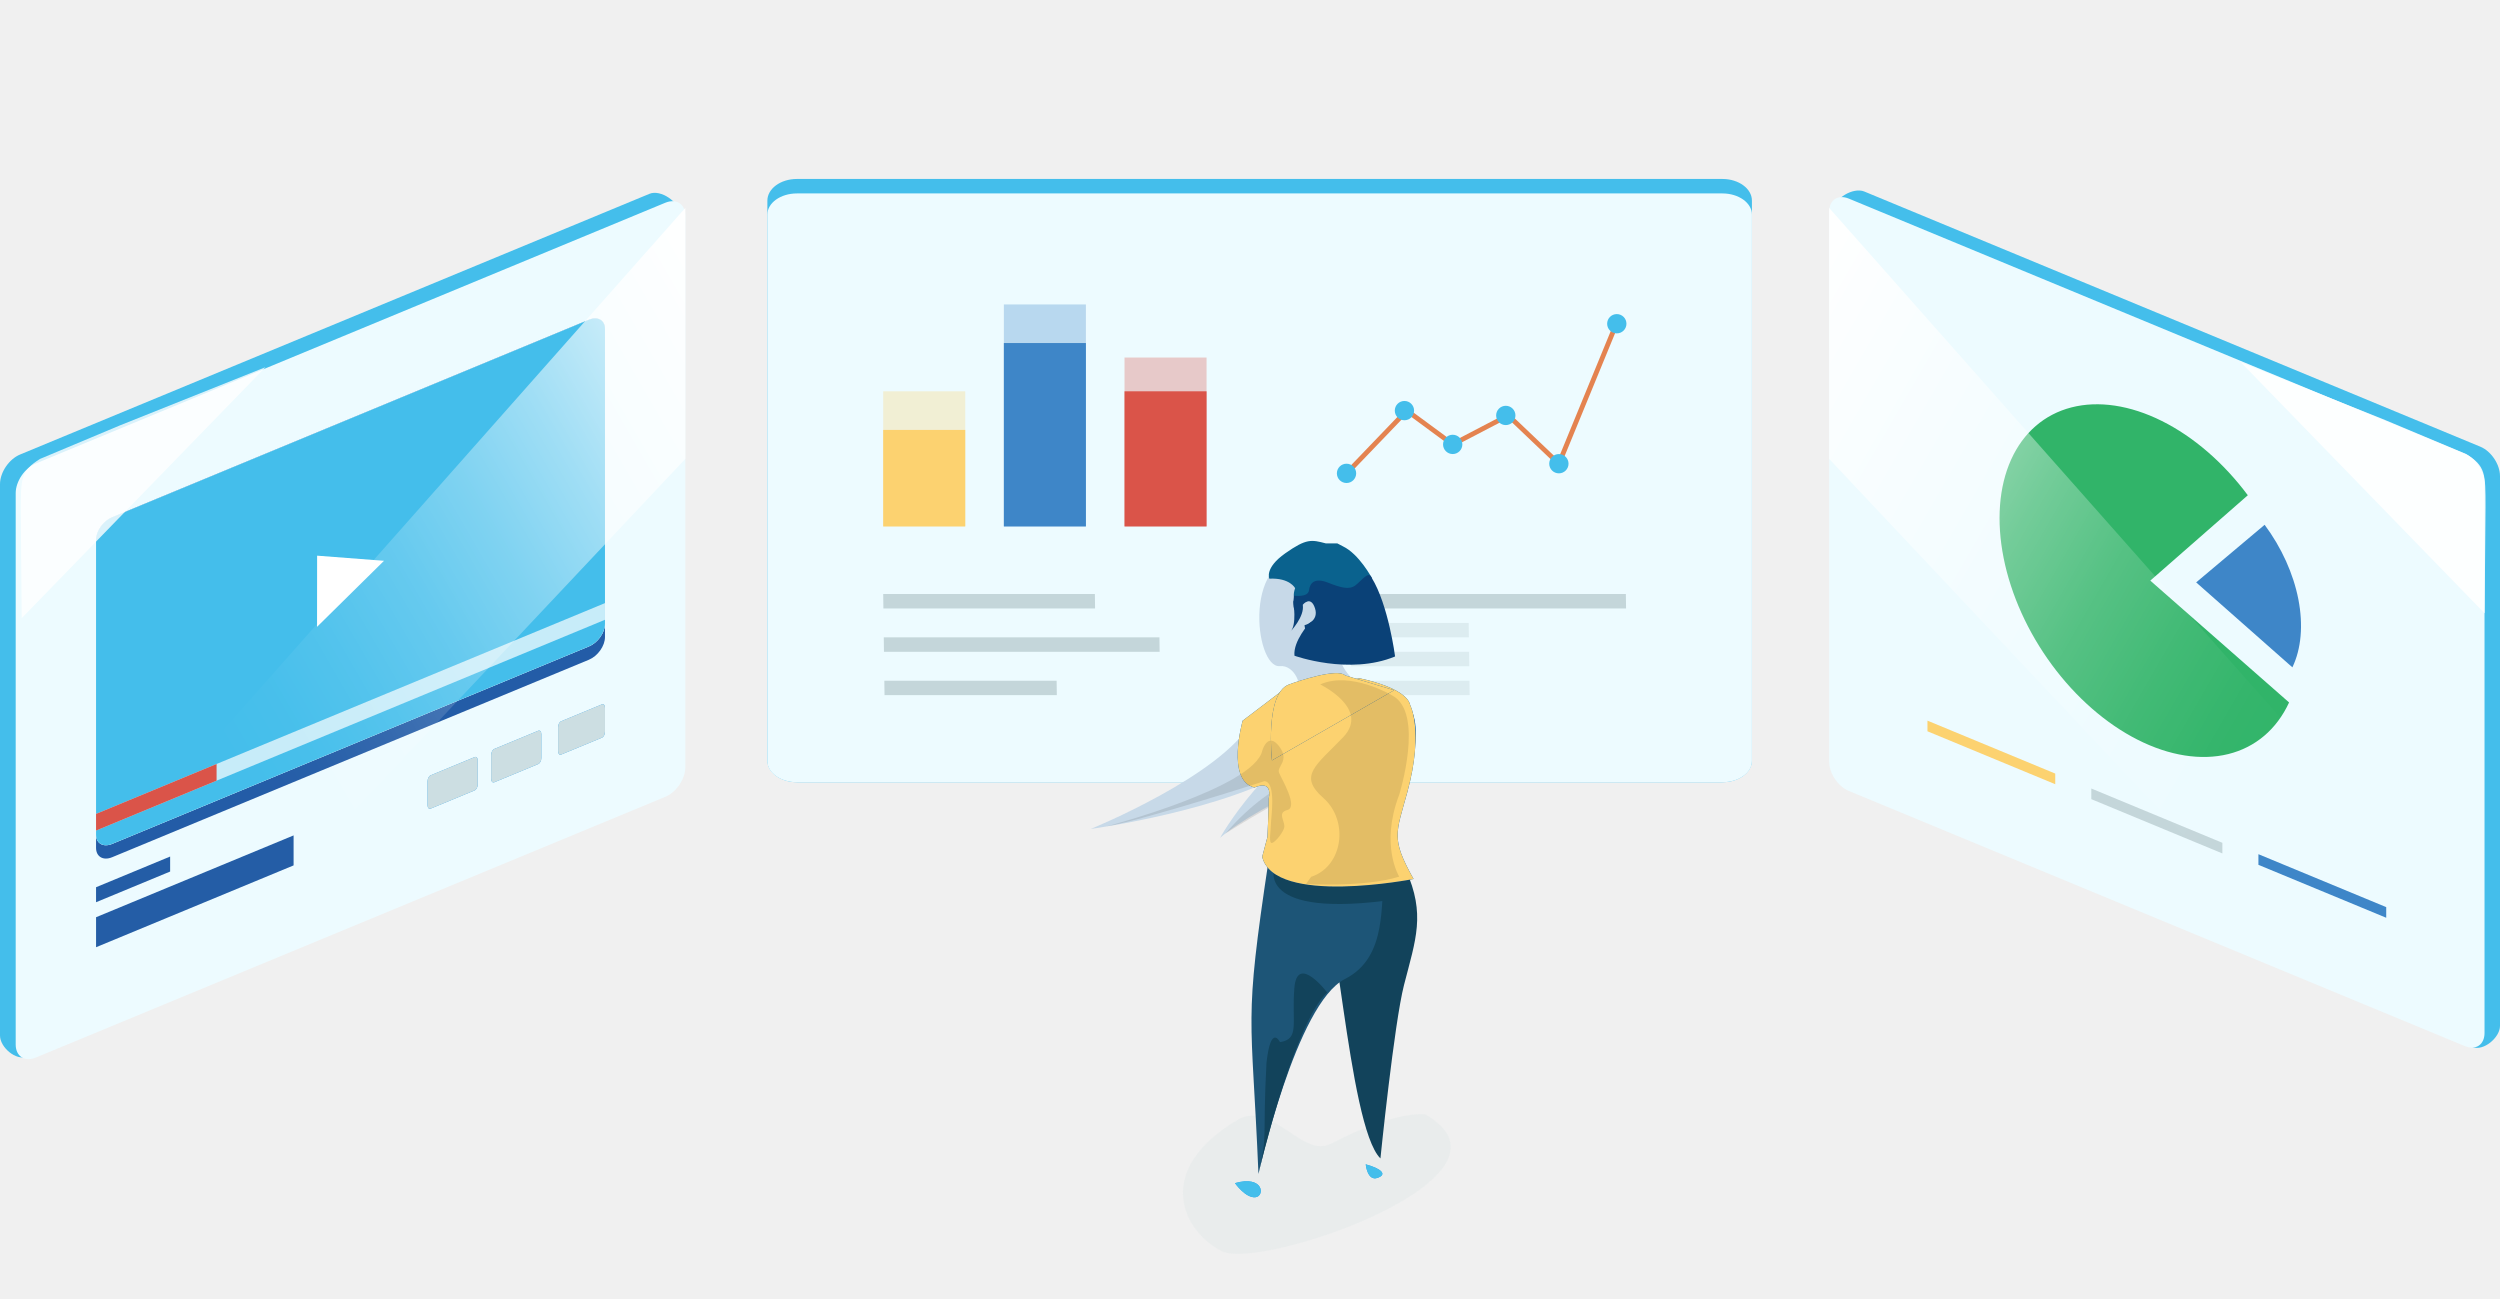
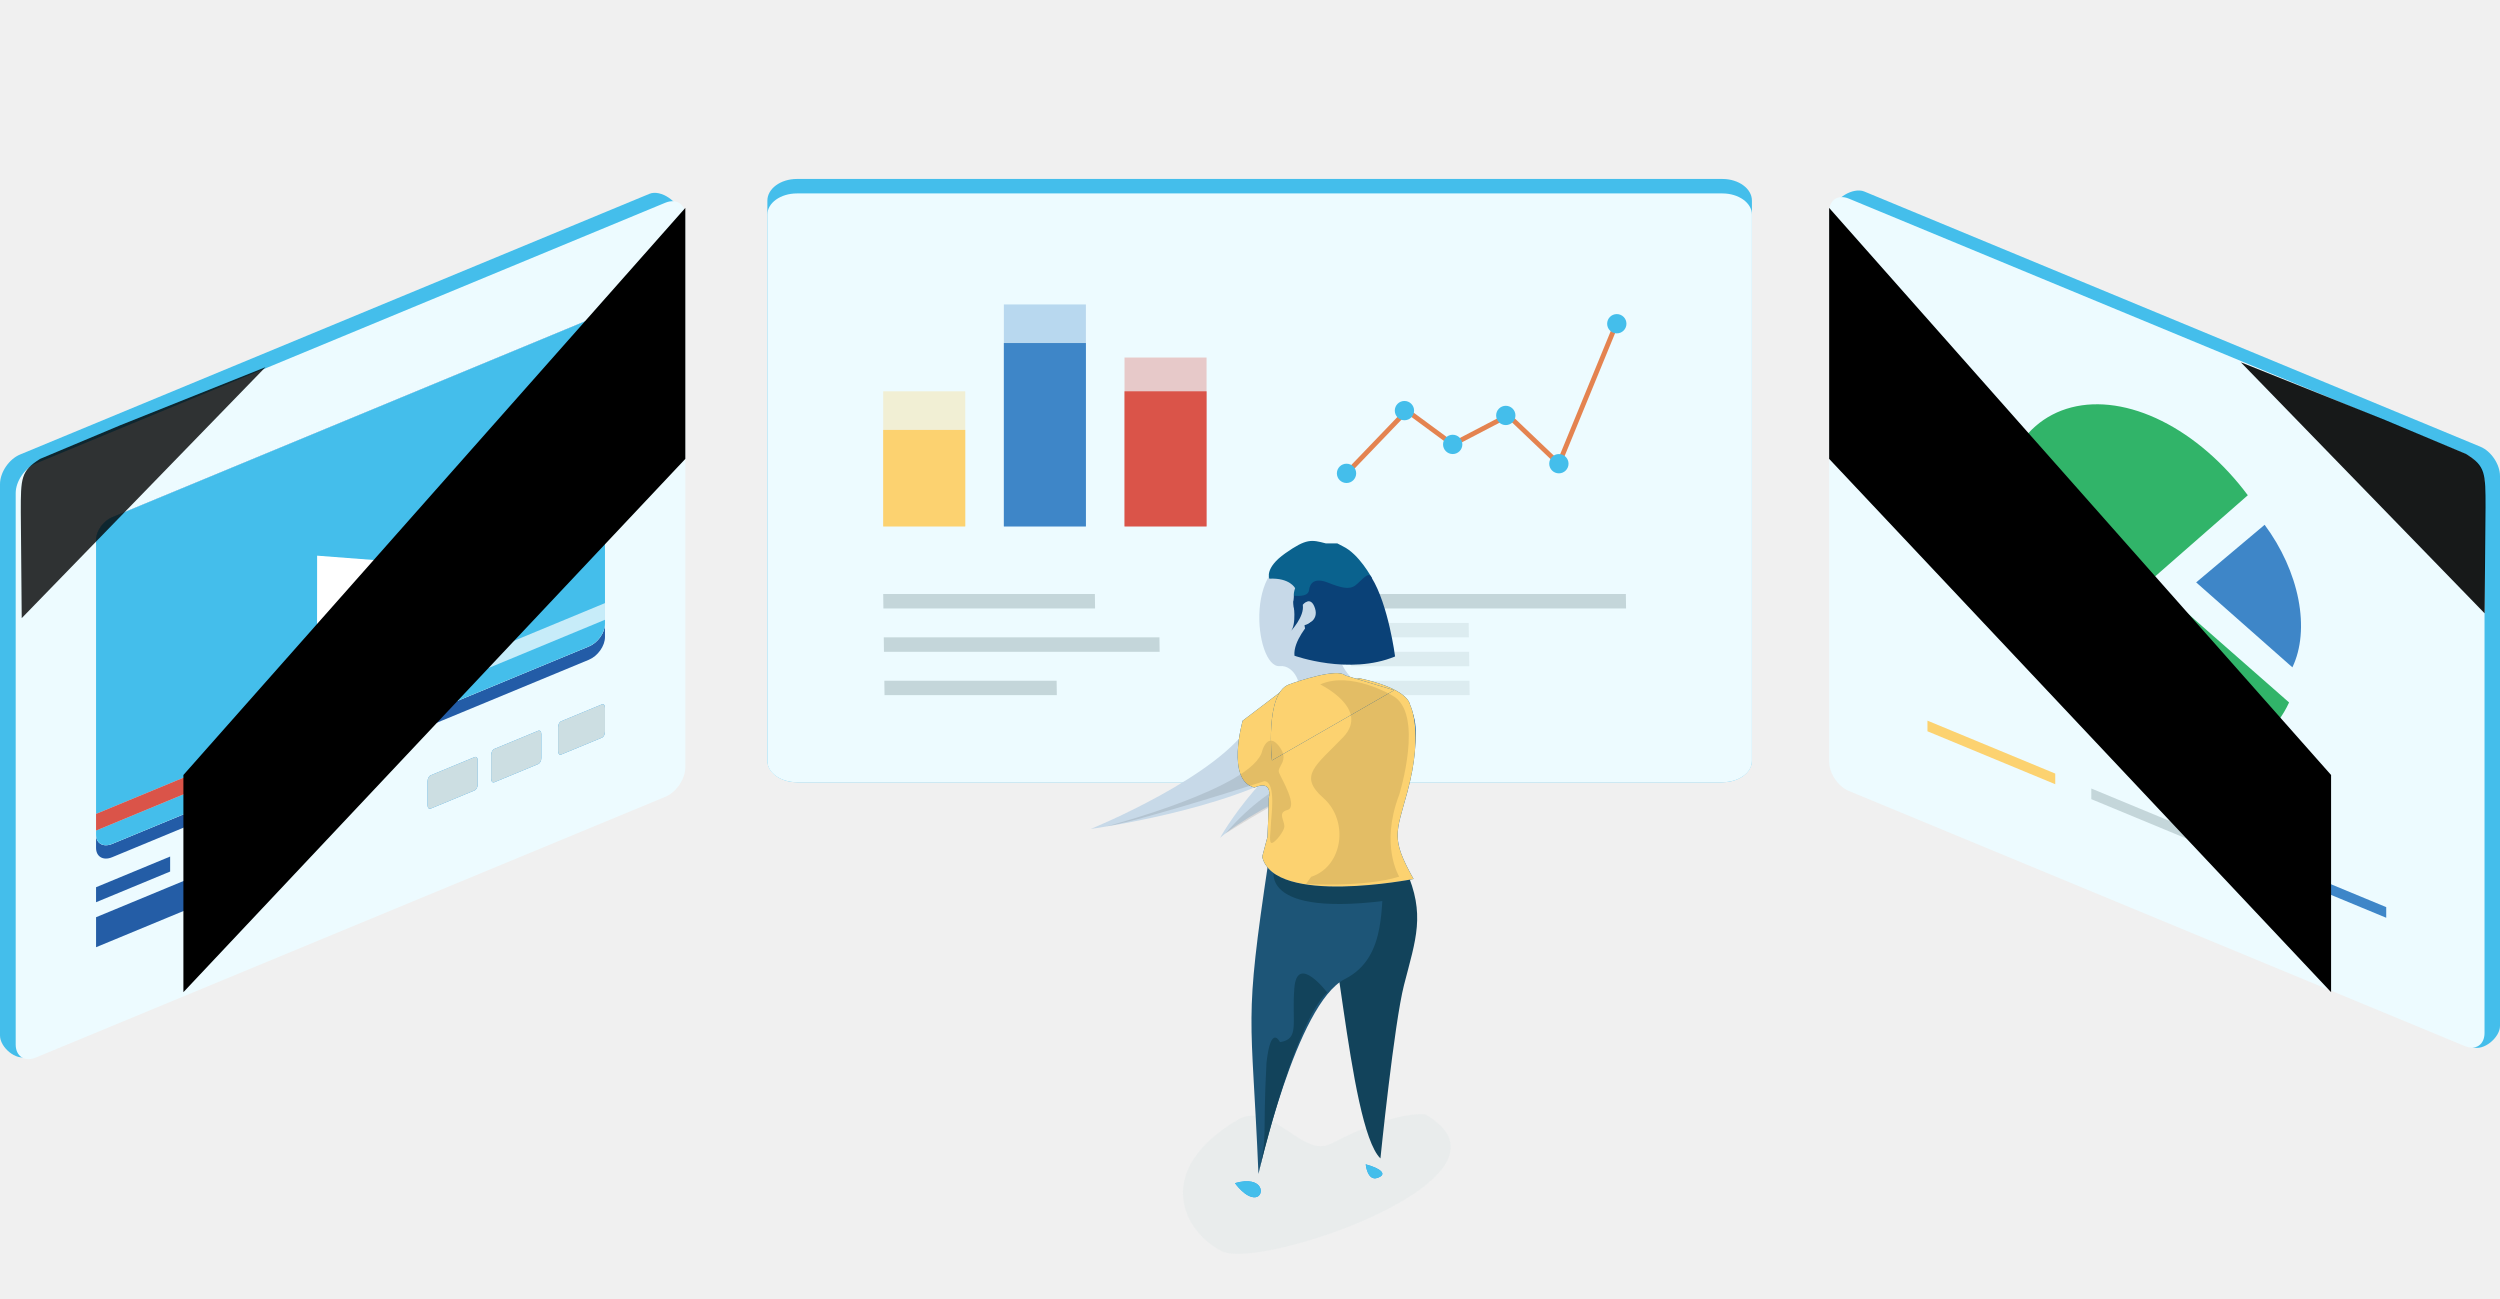
<svg xmlns="http://www.w3.org/2000/svg" width="518" height="269" fill="none">
  <path d="M380 43.504c0-2.435 4.029-4.756 6.279-3.824l127.647 52.873c2.25.932 4.074 3.662 4.074 6.097v113.913c0 2.435-3.465 5.314-5.715 4.382l-126.006-54.534c-2.25-.932-4.074-3.661-4.074-6.097L380 43.504z" fill="#44BEEB" />
  <path d="M379 43.872c0-2.435 1.824-3.654 4.074-2.722l127.647 52.873c2.25.932 4.074 3.662 4.074 6.097v113.913c0 2.435-1.824 3.654-4.074 2.722l-127.647-52.874c-2.25-.932-4.074-3.661-4.074-6.097V43.872z" fill="#EDFBFF" />
  <path d="M474.298 145.549c-2.567 5.566-6.982 9.311-12.616 10.699-5.633 1.387-12.197.348-18.755-2.971-6.558-3.318-12.774-8.746-17.762-15.509-4.987-6.763-8.492-14.515-10.013-22.151-1.521-7.635-.98-14.763 1.544-20.367 2.524-5.604 6.903-9.397 12.513-10.839 5.609-1.441 12.162-.457 18.723 2.813 6.562 3.269 12.796 8.656 17.814 15.393l-20.206 17.689 28.758 25.243z" fill="#31B469" />
  <path d="M474.983 138.274c1.84-3.837 2.274-8.772 1.24-14.085-1.035-5.314-3.484-10.728-6.991-15.453l-14.187 11.935 19.938 17.603z" fill="#3E86C8" />
  <path d="M399.369 149.319l26.48 10.968v2.205l-26.48-10.969v-2.204z" fill="#FCD270" />
  <path d="M433.318 163.38l27.159 11.25v2.205l-27.159-11.25v-2.205z" fill="#C4D6DA" />
  <path d="M467.945 176.989l26.48 10.968v2.205l-26.48-10.968v-2.205z" fill="#3E86C8" />
  <path d="M379 95.08l104 110.499v-45l-104-117.5v52z" fill="url(#paint0_linear)" />
  <path opacity=".9" d="M515.001 105.079l-.19 22-50.5-52 30 12 16.69 7c4 2.5 4 4 4 11z" fill="url(#paint1_linear)" />
  <path d="M159 41.57c0-2.48 2.74-4.49 6.12-4.49h191.76c3.38 0 6.12 2.01 6.12 4.49v116.018c0 2.481-2.74 4.491-6.12 4.491H165.12c-3.38 0-6.12-2.01-6.12-4.491V41.57z" fill="#44BEEB" />
  <path d="M159 44.462c0-2.42 2.74-4.383 6.12-4.383h191.76c3.38 0 6.12 1.963 6.12 4.383v113.234c0 2.421-2.74 4.383-6.12 4.383H165.12c-3.38 0-6.12-1.962-6.12-4.383V44.463z" fill="#EDFBFF" />
  <path d="M183 123.079h43.86l.039 2.994h-43.86l-.039-2.994zM183.117 132.061h57.12l.039 2.993h-57.12l-.039-2.993zM183.234 141.042h35.7l.04 2.994h-35.7l-.04-2.994zM279.76 123.079h57.12l.039 2.994h-57.12l-.039-2.994z" fill="#C4D6DA" />
  <path opacity=".5" d="M279.838 129.067h24.48l.039 2.994h-24.48l-.039-2.994zM279.916 135.054h24.48l.039 2.994h-24.48l-.039-2.994zM279.994 141.042h24.48l.039 2.994h-24.48l-.039-2.994z" fill="#CCDEE2" />
  <path opacity=".3" fill="#FCD270" d="M183 81.079h17v28h-17z" />
  <path fill="#FCD270" d="M183 89.079h17v20h-17z" />
  <path opacity=".3" fill="#3E86C8" d="M208 63.079h17v46h-17z" />
  <path fill="#3E86C8" d="M208 71.079h17v38h-17z" />
  <path opacity=".3" fill="#DA5449" d="M233 74.079h17v35h-17z" />
  <path fill="#DA5449" d="M233 81.079h17v28h-17z" />
  <path d="M279.5 97.58l12-12.5 9.5 7 11.5-6 10.5 10 11.5-28" stroke="#E48350" stroke-linecap="round" stroke-linejoin="round" />
  <circle cx="279" cy="98.079" r="2" fill="#44BEEB" />
  <circle cx="291" cy="85.079" r="2" fill="#44BEEB" />
  <circle cx="301" cy="92.079" r="2" fill="#44BEEB" />
  <circle cx="312" cy="86.079" r="2" fill="#44BEEB" />
  <circle cx="323" cy="96.079" r="2" fill="#44BEEB" />
  <circle cx="335" cy="67.079" r="2" fill="#44BEEB" />
  <path d="M0 100.321c0-2.442 1.864-5.194 4.162-6.147l130.425-54.023c2.299-.952 6.208 1.714 6.208 4.157l-2.045 112.786c0 2.443-1.864 5.195-4.163 6.147L5.632 218.919c-2.3.952-5.632-1.91-5.632-4.353V100.321z" fill="#44BEEB" />
  <path d="M3.252 102.183c0-2.442 1.864-5.194 4.162-6.146L137.84 42.013c2.299-.952 4.163.256 4.163 2.698v114.245c0 2.443-1.864 5.195-4.163 6.147L7.414 219.127c-2.298.952-4.162-.256-4.162-2.699V102.183z" fill="#EDFBFF" />
  <path d="M23.224 177.623c-1.835.76-3.322-.108-3.322-1.939v-63.815c0-1.831 1.487-3.931 3.322-4.691l98.807-40.927c1.834-.76 3.321.108 3.321 1.94v63.814c0 1.831-1.487 3.931-3.321 4.691l-98.807 40.927z" fill="#fff" />
  <path d="M23.224 177.623c-1.835.76-3.322-.108-3.322-1.939v-63.815c0-1.831 1.487-3.931 3.322-4.691l98.807-40.927c1.834-.76 3.321.108 3.321 1.94v63.814c0 1.831-1.487 3.931-3.321 4.691l-98.807 40.927z" fill="#EDFBFF" fill-opacity=".5" />
  <path d="M23.224 177.623c-1.835.76-3.322-.108-3.322-1.939v-63.815c0-1.831 1.487-3.931 3.322-4.691l98.807-40.927c1.834-.76 3.321.108 3.321 1.94v63.814c0 1.831-1.487 3.931-3.321 4.691l-98.807 40.927z" fill="#235CA7" />
  <path d="M23.224 174.861c-1.835.759-3.322-.103-3.322-1.926v-61.079c0-1.824 1.487-3.918 3.322-4.678l98.807-40.927c1.834-.76 3.321.102 3.321 1.926v61.079c0 1.823-1.487 3.917-3.321 4.677l-98.807 40.928z" fill="#fff" />
  <path d="M23.224 174.861c-1.835.759-3.322-.103-3.322-1.926v-61.079c0-1.824 1.487-3.918 3.322-4.678l98.807-40.927c1.834-.76 3.321.102 3.321 1.926v61.079c0 1.823-1.487 3.917-3.321 4.677l-98.807 40.928z" fill="#EDFBFF" fill-opacity=".5" />
  <path d="M23.224 174.861c-1.835.759-3.322-.103-3.322-1.926v-61.079c0-1.824 1.487-3.918 3.322-4.678l98.807-40.927c1.834-.76 3.321.102 3.321 1.926v61.079c0 1.823-1.487 3.917-3.321 4.677l-98.807 40.928z" fill="#44BEEB" />
  <path d="M89.234 167.546c-.359.149-.65-.172-.65-.717v-4.933c0-.545.291-1.107.65-1.256l9.106-3.772c.359-.148.65.173.65.718v4.933c0 .545-.291 1.107-.65 1.256l-9.106 3.771z" fill="#fff" />
  <path d="M89.234 167.546c-.359.149-.65-.172-.65-.717v-4.933c0-.545.291-1.107.65-1.256l9.106-3.772c.359-.148.65.173.65.718v4.933c0 .545-.291 1.107-.65 1.256l-9.106 3.771z" fill="#1F9CE8" />
  <path d="M89.234 167.546c-.359.149-.65-.172-.65-.717v-4.933c0-.545.291-1.107.65-1.256l9.106-3.772c.359-.148.65.173.65.718v4.933c0 .545-.291 1.107-.65 1.256l-9.106 3.771z" fill="#CCDEE2" />
  <path d="M102.416 162.087c-.359.148-.65-.173-.65-.718v-4.933c0-.545.291-1.107.65-1.256l9.105-3.771c.36-.149.651.172.651.717v4.933c0 .545-.291 1.107-.651 1.256l-9.105 3.772z" fill="#fff" />
  <path d="M102.416 162.087c-.359.148-.65-.173-.65-.718v-4.933c0-.545.291-1.107.65-1.256l9.105-3.771c.36-.149.651.172.651.717v4.933c0 .545-.291 1.107-.651 1.256l-9.105 3.772z" fill="#1F9CE8" />
  <path d="M102.416 162.087c-.359.148-.65-.173-.65-.718v-4.933c0-.545.291-1.107.65-1.256l9.105-3.771c.36-.149.651.172.651.717v4.933c0 .545-.291 1.107-.651 1.256l-9.105 3.772z" fill="#CCDEE2" />
  <path d="M116.248 156.357c-.336.139-.607-.19-.607-.735v-4.933c0-.545.271-1.099.607-1.238l8.498-3.52c.335-.139.607.19.607.735v4.933c0 .545-.272 1.099-.607 1.238l-8.498 3.52z" fill="#fff" />
  <path d="M116.248 156.357c-.336.139-.607-.19-.607-.735v-4.933c0-.545.271-1.099.607-1.238l8.498-3.52c.335-.139.607.19.607.735v4.933c0 .545-.272 1.099-.607 1.238l-8.498 3.52z" fill="#1F9CE8" />
  <path d="M116.248 156.357c-.336.139-.607-.19-.607-.735v-4.933c0-.545.271-1.099.607-1.238l8.498-3.52c.335-.139.607.19.607.735v4.933c0 .545-.272 1.099-.607 1.238l-8.498 3.52z" fill="#CCDEE2" />
  <path d="M65.707 115.135l13.86 1.062-13.876 13.686.016-14.748z" fill="#fff" />
  <path d="M19.902 183.833l15.35-6.358v3.108l-15.35 6.358v-3.108zM19.902 190.049l40.931-16.954v6.215l-40.93 16.955v-6.216z" fill="#245DA6" />
  <path opacity=".7" d="M19.902 168.639l105.45-43.678v3.453l-105.45 43.679v-3.454z" fill="#fff" />
  <path d="M19.902 168.639l24.975-10.345v3.454l-24.975 10.345v-3.454z" fill="#DA5449" />
  <path d="M142 95.08L38 205.578v-45l104-117.5v52z" fill="url(#paint2_linear)" />
  <path opacity=".8" d="M4.31 106.079l.19 22 50.5-52-30 12-16.69 7c-4 2.5-4 4-4 11z" fill="url(#paint3_linear)" />
  <path opacity=".56" d="M295.313 230.888s-5.877-1.004-19.589 6.087c-5.885 3.046-12.273-9.125-19.331-4.942-17.621 10.46-11.345 23.222-3.193 27.243 8.152 4.022 64.735-15.521 42.113-28.388z" fill="#E5EAEA" />
  <path d="M283.956 157.063s-22.767 9.237-31.167 16.55c0 0 9.466-17.306 27.859-26.426 0 0 5.699-4.114 3.308 9.876z" fill="#C7D9E8" />
  <path d="M292.952 155.918l-23.807 4.181s-5.436-11.038-11.674-10.741c0 0 18.589-8.25 30.991-5.277 0 .017 6.56.456 4.49 11.837z" fill="#05A" />
  <path opacity=".1" d="M253.9 172.718s15.37-9.759 24.251-12.962c0 0-2.805-3.763-3.006-3.073-1.041 3.629-10.486 3.462-21.245 16.035z" fill="#000" />
  <path d="M273.098 185.542c3.558-3.475 6.083 47.795 12.928 54.485 0 0 2.847-27.989 4.884-35.929 2.45-9.533 4.486-14.634.397-23.833l-18.209 5.277z" fill="#12435B" />
  <path d="M288.63 181.197c-7.61-19.012 7.643-33.788-2.049-36.43 0 0-13.221-4.846-8.187-15.224 0 0 7.05-12.339-7.049-14.103-14.099-1.765-11.465 23.088-6.171 22.578 3.098-.301 4.871 4.303 3.541 5.49-.87.774-8.534 4.558-9.412 6.092C252.927 160.793 226 171.76 226 171.76s28.679-3.922 42.556-12.961" fill="#C7D9E8" />
  <path d="M284.231 119.734s-.999 12.961-6.606 15.023c0 0 1.672-11.733-1.924-9.366" fill="#0A628E" />
  <path d="M284.231 119.734s-2.625-4.938-5.97-6.531l-1.158-.606h-2.367c-3.023-.795-4.027-1.046-8.413 2.036-4.386 3.081-3.315 5.268-3.315 5.268 4.277-.205 5.339 1.974 5.339 1.974-1.831 5.368 6.029 1.4 6.029 1.4l6.611 2.647s3.763-3.199 3.244-6.188z" fill="#0A628E" />
  <path d="M270.291 129.547c1.02 7.288 7.317 5.197 7.317 5.197 5.607-2.049 6.623-15.01 6.623-15.01-.64-1.623-2.091.585-3.399 1.559-1.309.975-3.036.464-5.72-.585-2.684-1.05-3.692.042-3.889 1.597-.196 1.556-3.115 1.112-3.115 1.112-.656 5.77 1.832 1.882 1.832 1.882s1.635-2.024 2.529.74c.895 2.764-2.178 3.508-2.178 3.508z" fill="#0A4177" />
  <path d="M255.883 245.144s2.182 3.115 4.214 2.927c2.032-.188 1.761-4.624-4.214-2.927zm27.094-3.897s.33 3.542 2.442 2.81c2.111-.732.715-1.944-2.442-2.81z" fill="#1F9CE8" />
  <path d="M255.883 245.144s2.182 3.115 4.214 2.927c2.032-.188 1.761-4.624-4.214-2.927zm27.094-3.897s.33 3.542 2.442 2.81c2.111-.732.715-1.944-2.442-2.81z" fill="#44BEEB" />
  <path d="M283.233 181.996s-17.787 3.495-20.358-3.893c-5.252 34.93-3.554 30.941-2.124 65.131 0 0 7.84-35.306 17.929-40.391 9.061-4.565 7.171-16.131 8.241-22.093l-3.688 1.246zm-10.135-21.073s7.221 9.014 6.405 12.631l4.713-2.902s-6.427-11.197-11.118-9.729z" fill="#1D5577" />
  <path d="M264.015 179.859s-4.073 11.511 28.737 5.925a16.866 16.866 0 01-1.029-4.666l-27.708-1.259z" fill="#12435B" />
  <path d="M259.951 163.176s3.763-1.906 2.927 2.342c0 2.228-.268 7.911-.268 7.911l-1.083 4.097c2.509 10.261 31.359 4.599 31.359 4.599-4.767-8.517-3.604-9.462-1.254-18.112 3.386-12.544.572-17.879.572-17.879-.765-3.738-10.507-5.586-10.507-5.586l-8.145 1.254h-6.171l-9.901 7.526s-3.538 12.456 2.471 13.848z" fill="#05A" />
  <path d="M259.951 163.176s3.763-1.906 2.927 2.342c0 2.228-.268 7.911-.268 7.911l-1.083 4.097c2.509 10.261 31.359 4.599 31.359 4.599-4.767-8.517-3.604-9.462-1.254-18.112 3.386-12.544.572-17.879.572-17.879-.765-3.738-10.507-5.586-10.507-5.586l-8.145 1.254h-6.171l-9.901 7.526s-3.538 12.456 2.471 13.848z" fill="#FCD270" />
  <path d="M274.986 205.632s-6.205-8.17-6.795-.924c-.589 7.246 1.175 10.595-2.981 11.222 0 0-1.898-3.951-2.801 4.349-.857 16.394.343 14.278-1.673 22.954.013 0 7.246-31.066 14.25-37.601z" fill="#12435B" />
  <path d="M263.548 157.557s-1.518-13.823 3.495-15.721c1.936-.732 10.119-3.454 11.687-1.886l10.135 3.065-25.317 14.542z" fill="#05A" />
  <path d="M263.548 157.557s-1.518-13.823 3.495-15.721c1.936-.732 10.119-3.454 11.687-1.886l10.135 3.065-25.317 14.542z" fill="#FCD270" />
  <path opacity=".1" d="M262.004 161.851s-24.31 7.861-32.731 9.378c0 0 30.678-8.053 32.283-15.746 0 0 1.133-3.905 3.467-.87 2.333 3.036-.544 4.181 0 5.503.543 1.321 4.043 7.108 1.71 7.722-2.333.615-.172 2.509-.707 3.868-.535 1.359-2.287 3.345-2.693 2.897-.405-.447 0-2.721 0-3.888 0-1.167 1.179-8.626-1.329-8.864z" fill="#000" />
  <path d="M271.323 129.095s-3.416 3.718-3.11 6.77c0 0 11.33 4.097 20.847.155 0 0-1.363-10.646-4.846-16.307l-7.944 6.343-4.947 3.039zm-3.336-4.344s.769 4.825-.632 6.147c0 0 3.036-3.186 2.568-5.599 0-.013-1.928-1.652-1.936-.548z" fill="#0A4177" />
  <path opacity=".1" d="M273.545 141.815s10.419 5.017 4.762 10.929c-5.657 5.912-9.395 7.945-4.106 12.602 5.289 4.658 4.156 14.12-2.542 16.336l-1.05 1.468s11.854.782 19.313-1.509c0 0-4.035-6.465 0-16.98 0 0 5.315-17.014-1.459-20.563 0 0-8.571-5.131-14.918-2.283z" fill="#000" />
  <defs>
    <linearGradient id="paint0_linear" x1="512.77" y1="213.699" x2="337.26" y2="112.369" gradientUnits="userSpaceOnUse">
-       <stop offset=".31" stop-color="#fff" stop-opacity="0" />
-       <stop offset=".38" stop-color="#fff" stop-opacity=".02" />
-       <stop offset=".46" stop-color="#fff" stop-opacity=".08" />
-       <stop offset=".56" stop-color="#fff" stop-opacity=".18" />
-       <stop offset=".66" stop-color="#fff" stop-opacity=".32" />
-       <stop offset=".76" stop-color="#fff" stop-opacity=".49" />
-       <stop offset=".87" stop-color="#fff" stop-opacity=".71" />
-       <stop offset=".98" stop-color="#fff" stop-opacity=".96" />
-       <stop offset="1" stop-color="#fff" />
+       <stop offset=".31" stopColor="#fff" stopOpacity="0" />
+       <stop offset=".38" stopColor="#fff" stopOpacity=".02" />
+       <stop offset=".46" stopColor="#fff" stopOpacity=".08" />
+       <stop offset=".56" stopColor="#fff" stopOpacity=".18" />
+       <stop offset=".66" stopColor="#fff" stopOpacity=".32" />
+       <stop offset=".76" stopColor="#fff" stopOpacity=".49" />
+       <stop offset=".87" stopColor="#fff" stopOpacity=".71" />
+       <stop offset=".98" stopColor="#fff" stopOpacity=".96" />
+       <stop offset="1" stopColor="#fff" />
    </linearGradient>
    <linearGradient id="paint1_linear" x1="481978" y1="346648" x2="473878" y2="344142" gradientUnits="userSpaceOnUse">
-       <stop offset=".31" stop-color="#fff" stop-opacity="0" />
-       <stop offset=".38" stop-color="#fff" stop-opacity=".02" />
-       <stop offset=".46" stop-color="#fff" stop-opacity=".08" />
-       <stop offset=".56" stop-color="#fff" stop-opacity=".18" />
-       <stop offset=".66" stop-color="#fff" stop-opacity=".32" />
-       <stop offset=".76" stop-color="#fff" stop-opacity=".49" />
-       <stop offset=".87" stop-color="#fff" stop-opacity=".71" />
-       <stop offset=".98" stop-color="#fff" stop-opacity=".96" />
-       <stop offset="1" stop-color="#fff" />
+       <stop offset=".31" stopColor="#fff" stopOpacity="0" />
+       <stop offset=".38" stopColor="#fff" stopOpacity=".02" />
+       <stop offset=".46" stopColor="#fff" stopOpacity=".08" />
+       <stop offset=".56" stopColor="#fff" stopOpacity=".18" />
+       <stop offset=".66" stopColor="#fff" stopOpacity=".32" />
+       <stop offset=".76" stopColor="#fff" stopOpacity=".49" />
+       <stop offset=".87" stopColor="#fff" stopOpacity=".71" />
+       <stop offset=".98" stopColor="#fff" stopOpacity=".96" />
+       <stop offset="1" stopColor="#fff" />
    </linearGradient>
    <linearGradient id="paint2_linear" x1="8.23" y1="213.699" x2="183.74" y2="112.369" gradientUnits="userSpaceOnUse">
-       <stop offset=".31" stop-color="#fff" stop-opacity="0" />
-       <stop offset=".38" stop-color="#fff" stop-opacity=".02" />
-       <stop offset=".46" stop-color="#fff" stop-opacity=".08" />
-       <stop offset=".56" stop-color="#fff" stop-opacity=".18" />
-       <stop offset=".66" stop-color="#fff" stop-opacity=".32" />
-       <stop offset=".76" stop-color="#fff" stop-opacity=".49" />
-       <stop offset=".87" stop-color="#fff" stop-opacity=".71" />
-       <stop offset=".98" stop-color="#fff" stop-opacity=".96" />
-       <stop offset="1" stop-color="#fff" />
+       <stop offset=".31" stopColor="#fff" stopOpacity="0" />
+       <stop offset=".38" stopColor="#fff" stopOpacity=".02" />
+       <stop offset=".46" stopColor="#fff" stopOpacity=".08" />
+       <stop offset=".56" stopColor="#fff" stopOpacity=".18" />
+       <stop offset=".66" stopColor="#fff" stopOpacity=".32" />
+       <stop offset=".76" stopColor="#fff" stopOpacity=".49" />
+       <stop offset=".87" stopColor="#fff" stopOpacity=".71" />
+       <stop offset=".98" stopColor="#fff" stopOpacity=".96" />
+       <stop offset="1" stopColor="#fff" />
    </linearGradient>
    <linearGradient id="paint3_linear" x1="-481458" y1="346649" x2="-473358" y2="344143" gradientUnits="userSpaceOnUse">
-       <stop offset=".31" stop-color="#fff" stop-opacity="0" />
-       <stop offset=".38" stop-color="#fff" stop-opacity=".02" />
-       <stop offset=".46" stop-color="#fff" stop-opacity=".08" />
-       <stop offset=".56" stop-color="#fff" stop-opacity=".18" />
-       <stop offset=".66" stop-color="#fff" stop-opacity=".32" />
-       <stop offset=".76" stop-color="#fff" stop-opacity=".49" />
-       <stop offset=".87" stop-color="#fff" stop-opacity=".71" />
-       <stop offset=".98" stop-color="#fff" stop-opacity=".96" />
-       <stop offset="1" stop-color="#fff" />
+       <stop offset=".31" stopColor="#fff" stopOpacity="0" />
+       <stop offset=".38" stopColor="#fff" stopOpacity=".02" />
+       <stop offset=".46" stopColor="#fff" stopOpacity=".08" />
+       <stop offset=".56" stopColor="#fff" stopOpacity=".18" />
+       <stop offset=".66" stopColor="#fff" stopOpacity=".32" />
+       <stop offset=".76" stopColor="#fff" stopOpacity=".49" />
+       <stop offset=".87" stopColor="#fff" stopOpacity=".71" />
+       <stop offset=".98" stopColor="#fff" stopOpacity=".96" />
+       <stop offset="1" stopColor="#fff" />
    </linearGradient>
  </defs>
</svg>
